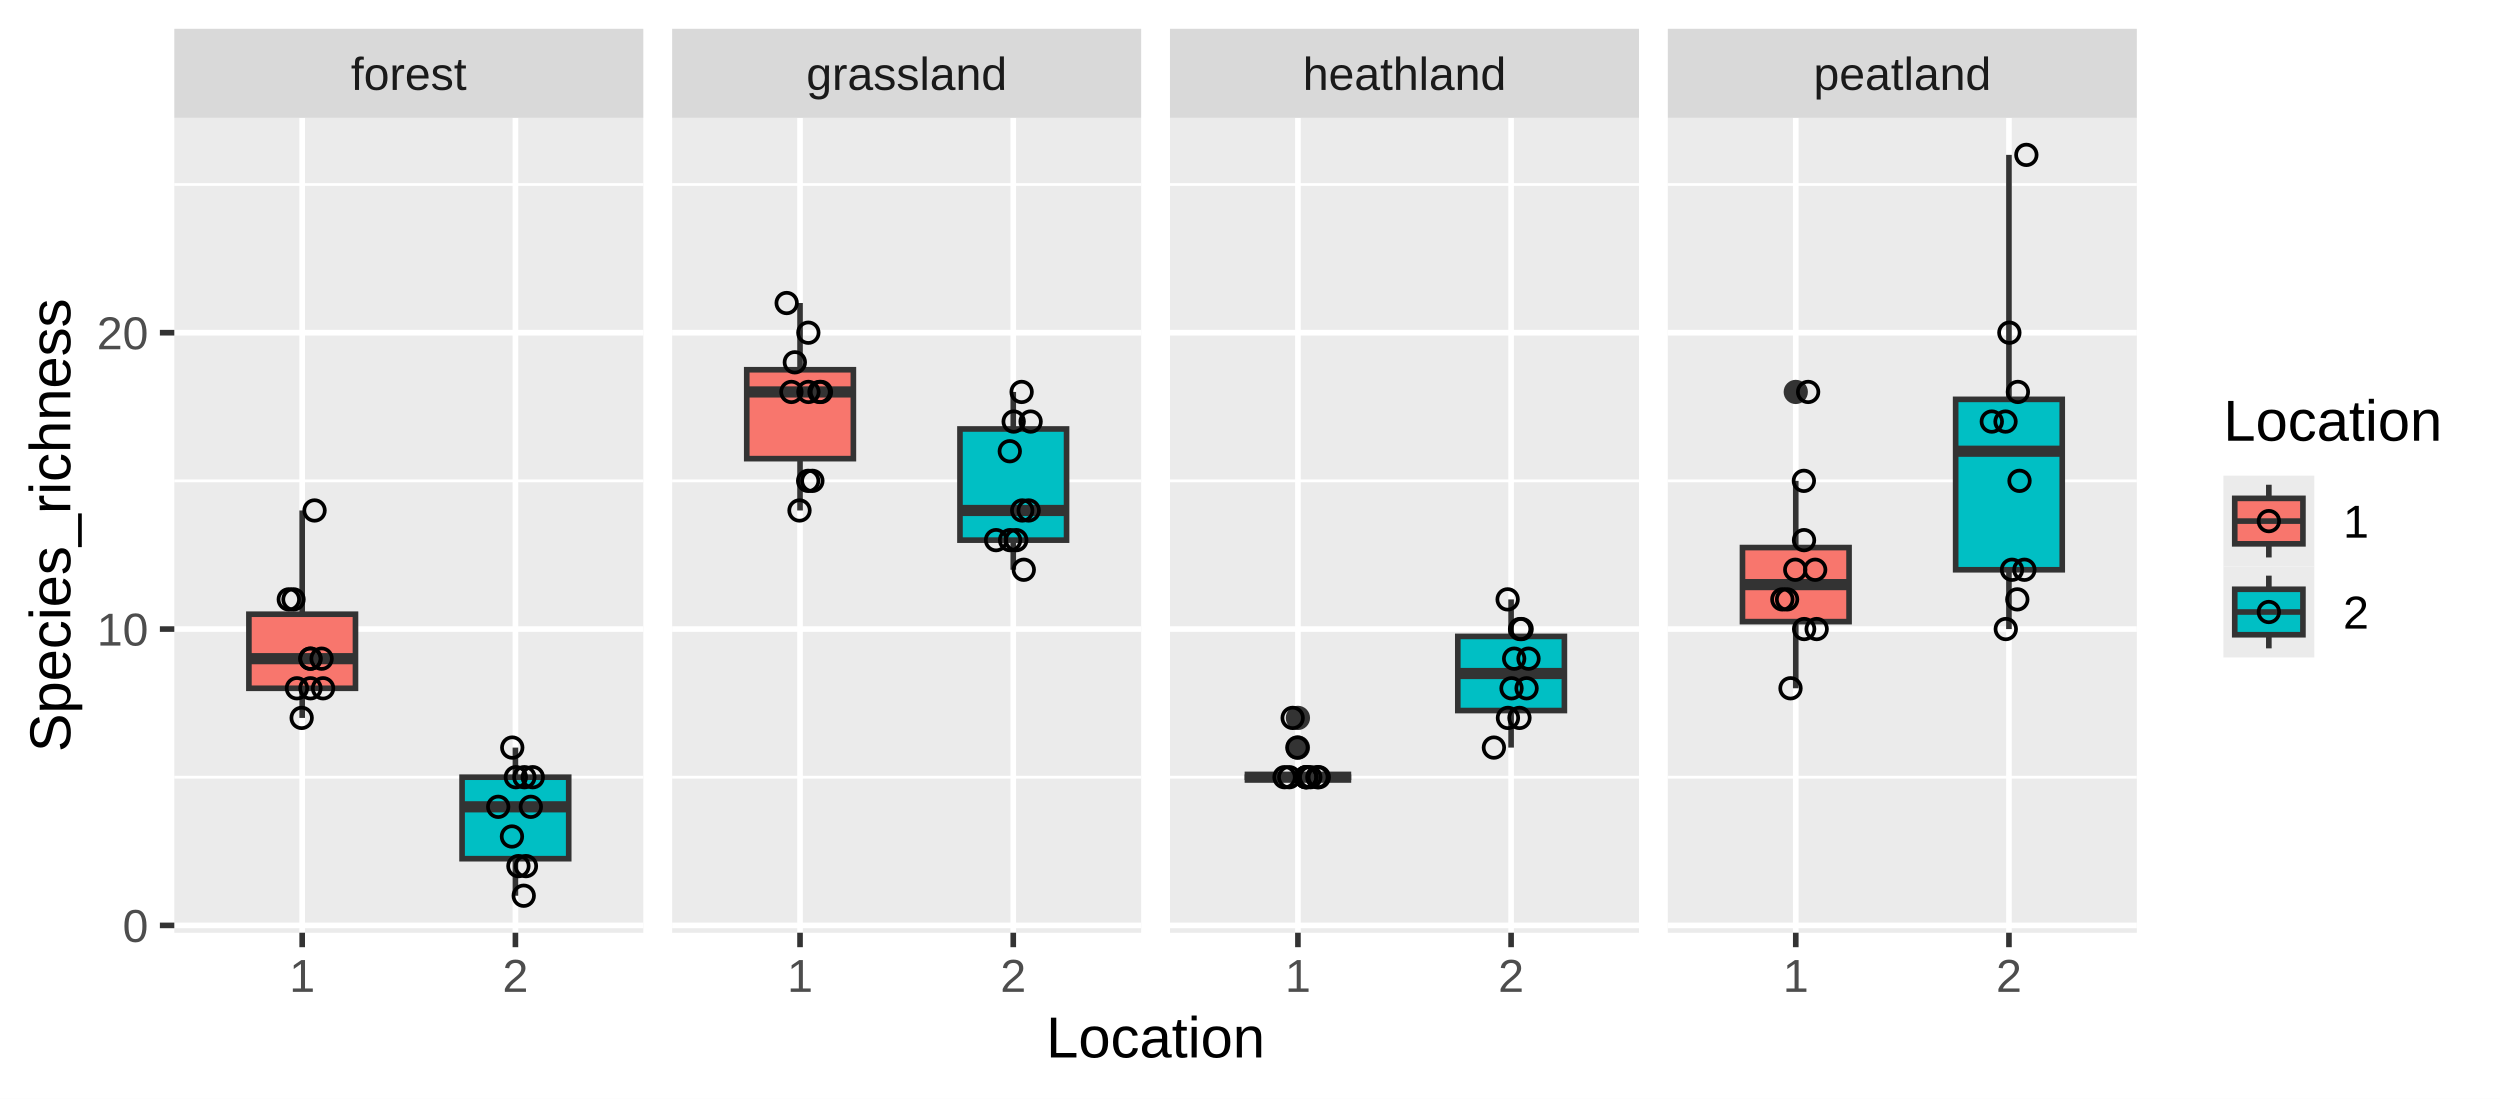
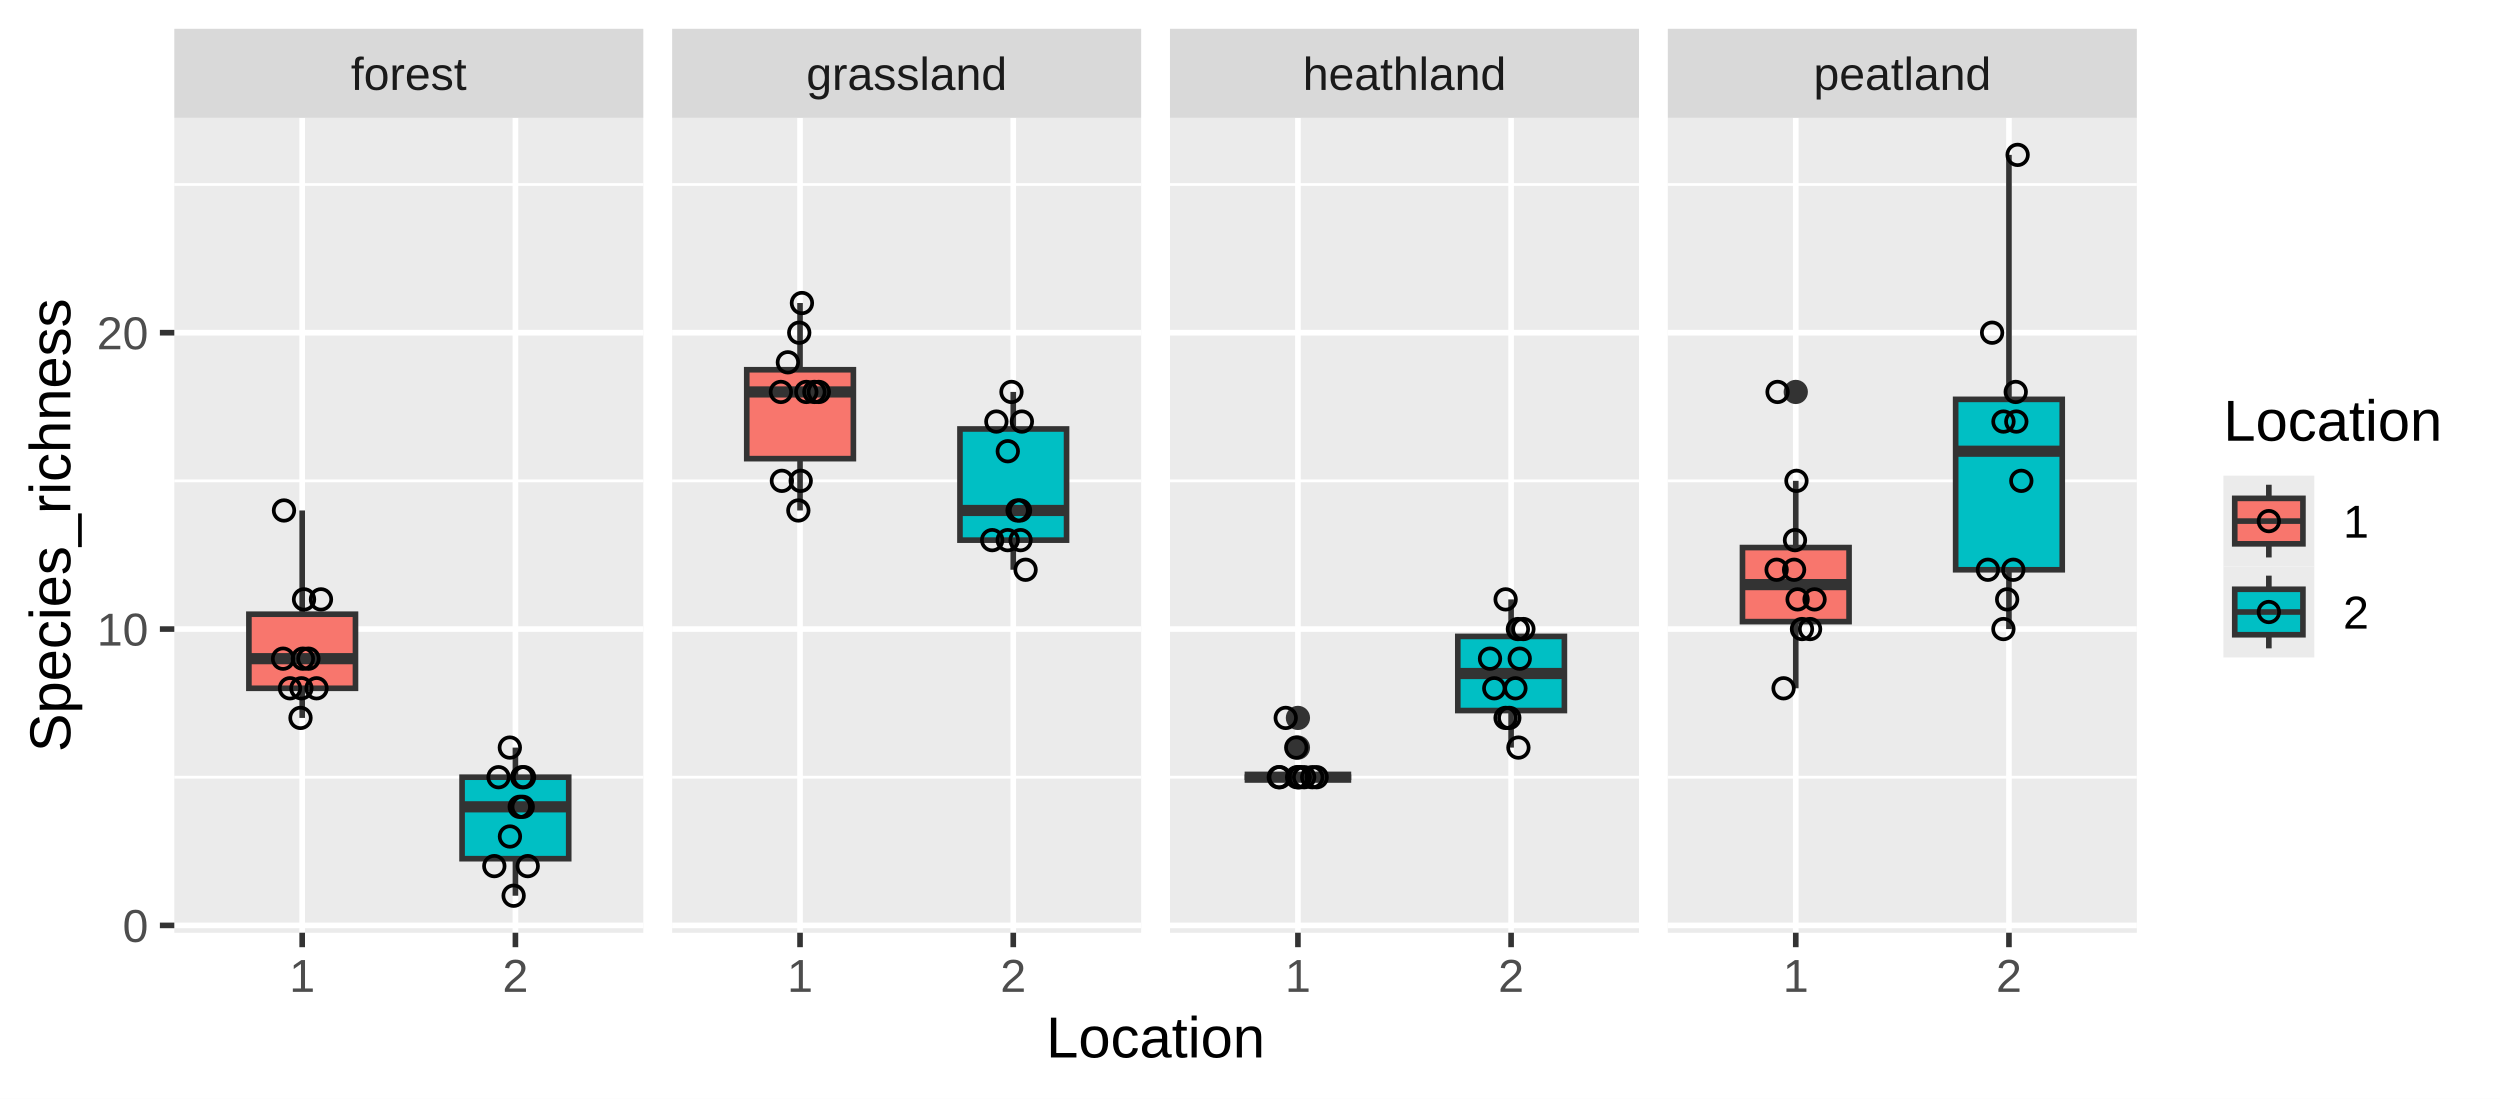
<svg xmlns="http://www.w3.org/2000/svg" width="475.20pt" height="208.80pt" viewBox="0 0 475.20 208.80">
  <g class="svglite">
    <defs>
      <style type="text/css">
    .svglite line, .svglite polyline, .svglite polygon, .svglite path, .svglite rect, .svglite circle {
      fill: none;
      stroke: #000000;
      stroke-linecap: round;
      stroke-linejoin: round;
      stroke-miterlimit: 10.00;
    }
    .svglite text {
      white-space: pre;
    }
    .svglite g.glyphgroup path {
      fill: inherit;
      stroke: none;
    }
  </style>
    </defs>
    <rect width="100%" height="100%" style="stroke: none; fill: #FFFFFF;" />
    <defs>
      <clipPath id="cpMC4wMHw0NzUuMjB8MC4wMHwyMDguODA=">
        <rect x="0.00" y="0.00" width="475.20" height="208.80" />
      </clipPath>
    </defs>
    <g clip-path="url(#cpMC4wMHw0NzUuMjB8MC4wMHwyMDguODA=)">
      <rect x="0" y="0.00" width="475.20" height="208.80" style="stroke-width: 1.07; stroke: #FFFFFF; fill: #FFFFFF;" />
    </g>
    <defs>
      <clipPath id="cpMzMuMTN8MTIyLjI4fDIyLjQwfDE3Ny4zMA==">
        <rect x="33.13" y="22.40" width="89.15" height="154.91" />
      </clipPath>
    </defs>
    <g clip-path="url(#cpMzMuMTN8MTIyLjI4fDIyLjQwfDE3Ny4zMA==)">
      <rect x="33.13" y="22.40" width="89.15" height="154.91" style="stroke-width: 1.07; stroke: none; fill: #EBEBEB;" />
      <polyline points="33.13,147.73 122.28,147.73 " style="stroke-width: 0.53; stroke: #FFFFFF; stroke-linecap: butt;" />
      <polyline points="33.13,91.40 122.28,91.40 " style="stroke-width: 0.53; stroke: #FFFFFF; stroke-linecap: butt;" />
      <polyline points="33.13,35.07 122.28,35.07 " style="stroke-width: 0.53; stroke: #FFFFFF; stroke-linecap: butt;" />
      <polyline points="33.13,175.90 122.28,175.90 " style="stroke-width: 1.07; stroke: #FFFFFF; stroke-linecap: butt;" />
      <polyline points="33.13,119.57 122.28,119.57 " style="stroke-width: 1.07; stroke: #FFFFFF; stroke-linecap: butt;" />
      <polyline points="33.13,63.24 122.28,63.24 " style="stroke-width: 1.07; stroke: #FFFFFF; stroke-linecap: butt;" />
      <polyline points="57.44,177.30 57.44,22.40 " style="stroke-width: 1.07; stroke: #FFFFFF; stroke-linecap: butt;" />
      <polyline points="97.97,177.30 97.97,22.40 " style="stroke-width: 1.07; stroke: #FFFFFF; stroke-linecap: butt;" />
      <line x1="57.44" y1="116.75" x2="57.44" y2="97.03" style="stroke-width: 1.07; stroke: #333333; stroke-linecap: butt;" />
      <line x1="57.44" y1="130.83" x2="57.44" y2="136.46" style="stroke-width: 1.07; stroke: #333333; stroke-linecap: butt;" />
      <polygon points="47.31,116.75 47.31,130.83 67.57,130.83 67.57,116.75 47.31,116.75 " style="stroke-width: 1.07; stroke: #333333; stroke-linecap: butt; stroke-linejoin: miter; fill: #F8766D;" />
      <line x1="47.31" y1="125.20" x2="67.57" y2="125.20" style="stroke-width: 2.13; stroke: #333333; stroke-linecap: butt; stroke-linejoin: miter;" />
      <line x1="97.97" y1="147.73" x2="97.97" y2="142.10" style="stroke-width: 1.07; stroke: #333333; stroke-linecap: butt;" />
      <line x1="97.97" y1="163.22" x2="97.97" y2="170.26" style="stroke-width: 1.07; stroke: #333333; stroke-linecap: butt;" />
      <polygon points="87.83,147.73 87.83,163.22 108.10,163.22 108.10,147.73 87.83,147.73 " style="stroke-width: 1.07; stroke: #333333; stroke-linecap: butt; stroke-linejoin: miter; fill: #00BFC4;" />
      <line x1="87.83" y1="153.36" x2="108.10" y2="153.36" style="stroke-width: 2.13; stroke: #333333; stroke-linecap: butt; stroke-linejoin: miter;" />
-       <circle cx="55.79" cy="113.93" r="1.95" style="stroke-width: 0.71;" />
-       <circle cx="59.03" cy="125.20" r="1.95" style="stroke-width: 0.71;" />
-       <circle cx="54.89" cy="113.93" r="1.95" style="stroke-width: 0.71;" />
-       <circle cx="59.79" cy="97.03" r="1.95" style="stroke-width: 0.71;" />
-       <circle cx="58.98" cy="125.20" r="1.95" style="stroke-width: 0.71;" />
-       <circle cx="56.44" cy="130.83" r="1.95" style="stroke-width: 0.71;" />
-       <circle cx="59.01" cy="130.83" r="1.95" style="stroke-width: 0.71;" />
-       <circle cx="61.13" cy="125.20" r="1.95" style="stroke-width: 0.71;" />
-       <circle cx="57.34" cy="136.46" r="1.95" style="stroke-width: 0.71;" />
-       <circle cx="61.41" cy="130.83" r="1.95" style="stroke-width: 0.71;" />
-       <circle cx="101.27" cy="147.73" r="1.95" style="stroke-width: 0.71;" />
-       <circle cx="99.67" cy="147.73" r="1.95" style="stroke-width: 0.71;" />
-       <circle cx="100.90" cy="153.36" r="1.95" style="stroke-width: 0.71;" />
-       <circle cx="98.05" cy="147.73" r="1.95" style="stroke-width: 0.71;" />
-       <circle cx="99.55" cy="170.26" r="1.95" style="stroke-width: 0.71;" />
-       <circle cx="97.31" cy="159.00" r="1.95" style="stroke-width: 0.71;" />
-       <circle cx="99.97" cy="164.63" r="1.95" style="stroke-width: 0.71;" />
-       <circle cx="98.54" cy="164.63" r="1.95" style="stroke-width: 0.71;" />
-       <circle cx="97.37" cy="142.10" r="1.95" style="stroke-width: 0.71;" />
-       <circle cx="94.70" cy="153.36" r="1.95" style="stroke-width: 0.71;" />
+       <circle cx="61.01" cy="113.93" r="1.95" style="stroke-width: 0.71;" />
+       <circle cx="58.63" cy="125.20" r="1.95" style="stroke-width: 0.71;" />
+       <circle cx="57.79" cy="113.93" r="1.95" style="stroke-width: 0.71;" />
+       <circle cx="53.98" cy="97.03" r="1.95" style="stroke-width: 0.71;" />
+       <circle cx="57.57" cy="125.20" r="1.95" style="stroke-width: 0.71;" />
+       <circle cx="55.12" cy="130.83" r="1.95" style="stroke-width: 0.71;" />
+       <circle cx="57.29" cy="130.83" r="1.95" style="stroke-width: 0.71;" />
+       <circle cx="53.80" cy="125.20" r="1.95" style="stroke-width: 0.71;" />
+       <circle cx="57.12" cy="136.46" r="1.95" style="stroke-width: 0.71;" />
+       <circle cx="60.17" cy="130.83" r="1.95" style="stroke-width: 0.71;" />
+       <circle cx="99.61" cy="147.73" r="1.95" style="stroke-width: 0.71;" />
+       <circle cx="99.25" cy="147.73" r="1.95" style="stroke-width: 0.71;" />
+       <circle cx="98.79" cy="153.36" r="1.95" style="stroke-width: 0.71;" />
+       <circle cx="94.76" cy="147.73" r="1.95" style="stroke-width: 0.71;" />
+       <circle cx="97.63" cy="170.26" r="1.95" style="stroke-width: 0.71;" />
+       <circle cx="96.93" cy="159.00" r="1.95" style="stroke-width: 0.71;" />
+       <circle cx="100.31" cy="164.63" r="1.95" style="stroke-width: 0.71;" />
+       <circle cx="93.96" cy="164.63" r="1.95" style="stroke-width: 0.71;" />
+       <circle cx="96.91" cy="142.10" r="1.95" style="stroke-width: 0.71;" />
+       <circle cx="99.36" cy="153.36" r="1.95" style="stroke-width: 0.71;" />
    </g>
    <g clip-path="url(#cpMC4wMHw0NzUuMjB8MC4wMHwyMDguODA=)">
</g>
    <defs>
      <clipPath id="cpMTI3Ljc2fDIxNi45MXwyMi40MHwxNzcuMzA=">
        <rect x="127.76" y="22.40" width="89.15" height="154.91" />
      </clipPath>
    </defs>
    <g clip-path="url(#cpMTI3Ljc2fDIxNi45MXwyMi40MHwxNzcuMzA=)">
      <rect x="127.76" y="22.40" width="89.15" height="154.91" style="stroke-width: 1.07; stroke: none; fill: #EBEBEB;" />
      <polyline points="127.76,147.73 216.91,147.73 " style="stroke-width: 0.53; stroke: #FFFFFF; stroke-linecap: butt;" />
      <polyline points="127.76,91.40 216.91,91.40 " style="stroke-width: 0.53; stroke: #FFFFFF; stroke-linecap: butt;" />
      <polyline points="127.76,35.07 216.91,35.07 " style="stroke-width: 0.53; stroke: #FFFFFF; stroke-linecap: butt;" />
      <polyline points="127.76,175.90 216.91,175.90 " style="stroke-width: 1.07; stroke: #FFFFFF; stroke-linecap: butt;" />
      <polyline points="127.76,119.57 216.91,119.57 " style="stroke-width: 1.07; stroke: #FFFFFF; stroke-linecap: butt;" />
      <polyline points="127.76,63.24 216.91,63.24 " style="stroke-width: 1.07; stroke: #FFFFFF; stroke-linecap: butt;" />
      <polyline points="152.07,177.30 152.07,22.40 " style="stroke-width: 1.07; stroke: #FFFFFF; stroke-linecap: butt;" />
      <polyline points="192.60,177.30 192.60,22.40 " style="stroke-width: 1.07; stroke: #FFFFFF; stroke-linecap: butt;" />
      <line x1="152.07" y1="70.28" x2="152.07" y2="57.60" style="stroke-width: 1.07; stroke: #333333; stroke-linecap: butt;" />
      <line x1="152.07" y1="87.18" x2="152.07" y2="97.03" style="stroke-width: 1.07; stroke: #333333; stroke-linecap: butt;" />
      <polygon points="141.94,70.28 141.94,87.18 162.21,87.18 162.21,70.28 141.94,70.28 " style="stroke-width: 1.07; stroke: #333333; stroke-linecap: butt; stroke-linejoin: miter; fill: #F8766D;" />
      <line x1="141.94" y1="74.50" x2="162.21" y2="74.50" style="stroke-width: 2.13; stroke: #333333; stroke-linecap: butt; stroke-linejoin: miter;" />
      <line x1="192.60" y1="81.54" x2="192.60" y2="74.50" style="stroke-width: 1.07; stroke: #333333; stroke-linecap: butt;" />
      <line x1="192.60" y1="102.67" x2="192.60" y2="108.30" style="stroke-width: 1.07; stroke: #333333; stroke-linecap: butt;" />
      <polygon points="182.47,81.54 182.47,102.67 202.73,102.67 202.73,81.54 182.47,81.54 " style="stroke-width: 1.07; stroke: #333333; stroke-linecap: butt; stroke-linejoin: miter; fill: #00BFC4;" />
      <line x1="182.47" y1="97.03" x2="202.73" y2="97.03" style="stroke-width: 2.13; stroke: #333333; stroke-linecap: butt; stroke-linejoin: miter;" />
-       <circle cx="150.43" cy="74.50" r="1.95" style="stroke-width: 0.71;" />
-       <circle cx="153.66" cy="74.50" r="1.95" style="stroke-width: 0.71;" />
-       <circle cx="149.53" cy="57.60" r="1.95" style="stroke-width: 0.71;" />
-       <circle cx="154.42" cy="91.40" r="1.95" style="stroke-width: 0.71;" />
-       <circle cx="153.61" cy="91.40" r="1.95" style="stroke-width: 0.71;" />
-       <circle cx="151.08" cy="68.87" r="1.95" style="stroke-width: 0.71;" />
-       <circle cx="153.65" cy="63.24" r="1.95" style="stroke-width: 0.71;" />
-       <circle cx="155.77" cy="74.50" r="1.95" style="stroke-width: 0.71;" />
-       <circle cx="151.97" cy="97.03" r="1.95" style="stroke-width: 0.71;" />
-       <circle cx="156.05" cy="74.50" r="1.95" style="stroke-width: 0.71;" />
-       <circle cx="195.90" cy="80.13" r="1.95" style="stroke-width: 0.71;" />
-       <circle cx="194.30" cy="97.03" r="1.95" style="stroke-width: 0.71;" />
-       <circle cx="195.53" cy="97.03" r="1.95" style="stroke-width: 0.71;" />
-       <circle cx="192.68" cy="80.13" r="1.95" style="stroke-width: 0.71;" />
-       <circle cx="194.19" cy="74.50" r="1.95" style="stroke-width: 0.71;" />
-       <circle cx="191.94" cy="85.77" r="1.95" style="stroke-width: 0.71;" />
-       <circle cx="194.60" cy="108.30" r="1.95" style="stroke-width: 0.71;" />
-       <circle cx="193.17" cy="102.67" r="1.95" style="stroke-width: 0.71;" />
-       <circle cx="192.00" cy="102.67" r="1.95" style="stroke-width: 0.71;" />
-       <circle cx="189.33" cy="102.67" r="1.95" style="stroke-width: 0.71;" />
+       <circle cx="155.64" cy="74.50" r="1.95" style="stroke-width: 0.71;" />
+       <circle cx="153.26" cy="74.50" r="1.95" style="stroke-width: 0.71;" />
+       <circle cx="152.43" cy="57.60" r="1.95" style="stroke-width: 0.71;" />
+       <circle cx="148.62" cy="91.40" r="1.95" style="stroke-width: 0.71;" />
+       <circle cx="152.20" cy="91.40" r="1.95" style="stroke-width: 0.71;" />
+       <circle cx="149.76" cy="68.87" r="1.95" style="stroke-width: 0.71;" />
+       <circle cx="151.92" cy="63.24" r="1.95" style="stroke-width: 0.71;" />
+       <circle cx="148.43" cy="74.50" r="1.95" style="stroke-width: 0.71;" />
+       <circle cx="151.75" cy="97.03" r="1.95" style="stroke-width: 0.71;" />
+       <circle cx="154.80" cy="74.50" r="1.95" style="stroke-width: 0.71;" />
+       <circle cx="194.24" cy="80.13" r="1.95" style="stroke-width: 0.71;" />
+       <circle cx="193.89" cy="97.03" r="1.95" style="stroke-width: 0.71;" />
+       <circle cx="193.42" cy="97.03" r="1.95" style="stroke-width: 0.71;" />
+       <circle cx="189.39" cy="80.13" r="1.95" style="stroke-width: 0.71;" />
+       <circle cx="192.26" cy="74.50" r="1.95" style="stroke-width: 0.71;" />
+       <circle cx="191.56" cy="85.77" r="1.95" style="stroke-width: 0.71;" />
+       <circle cx="194.94" cy="108.30" r="1.95" style="stroke-width: 0.71;" />
+       <circle cx="188.59" cy="102.67" r="1.95" style="stroke-width: 0.71;" />
+       <circle cx="191.55" cy="102.67" r="1.95" style="stroke-width: 0.71;" />
+       <circle cx="193.99" cy="102.67" r="1.95" style="stroke-width: 0.71;" />
    </g>
    <g clip-path="url(#cpMC4wMHw0NzUuMjB8MC4wMHwyMDguODA=)">
</g>
    <defs>
      <clipPath id="cpMjIyLjM5fDMxMS41NXwyMi40MHwxNzcuMzA=">
        <rect x="222.39" y="22.40" width="89.15" height="154.91" />
      </clipPath>
    </defs>
    <g clip-path="url(#cpMjIyLjM5fDMxMS41NXwyMi40MHwxNzcuMzA=)">
      <rect x="222.39" y="22.40" width="89.15" height="154.91" style="stroke-width: 1.07; stroke: none; fill: #EBEBEB;" />
      <polyline points="222.39,147.73 311.55,147.73 " style="stroke-width: 0.53; stroke: #FFFFFF; stroke-linecap: butt;" />
      <polyline points="222.39,91.40 311.55,91.40 " style="stroke-width: 0.53; stroke: #FFFFFF; stroke-linecap: butt;" />
      <polyline points="222.39,35.07 311.55,35.07 " style="stroke-width: 0.53; stroke: #FFFFFF; stroke-linecap: butt;" />
      <polyline points="222.39,175.90 311.55,175.90 " style="stroke-width: 1.07; stroke: #FFFFFF; stroke-linecap: butt;" />
      <polyline points="222.39,119.57 311.55,119.57 " style="stroke-width: 1.07; stroke: #FFFFFF; stroke-linecap: butt;" />
      <polyline points="222.39,63.24 311.55,63.24 " style="stroke-width: 1.07; stroke: #FFFFFF; stroke-linecap: butt;" />
      <polyline points="246.71,177.30 246.71,22.40 " style="stroke-width: 1.07; stroke: #FFFFFF; stroke-linecap: butt;" />
      <polyline points="287.23,177.30 287.23,22.40 " style="stroke-width: 1.07; stroke: #FFFFFF; stroke-linecap: butt;" />
      <circle cx="246.71" cy="136.46" r="1.95" style="stroke-width: 0.71; stroke: #333333; fill: #333333;" />
      <circle cx="246.71" cy="142.10" r="1.95" style="stroke-width: 0.71; stroke: #333333; fill: #333333;" />
      <line x1="246.71" y1="147.73" x2="246.71" y2="147.73" style="stroke-width: 1.07; stroke: #333333; stroke-linecap: butt;" />
      <line x1="246.71" y1="147.73" x2="246.71" y2="147.73" style="stroke-width: 1.07; stroke: #333333; stroke-linecap: butt;" />
      <polygon points="236.58,147.73 236.58,147.73 256.84,147.73 256.84,147.73 236.58,147.73 " style="stroke-width: 1.07; stroke: #333333; stroke-linecap: butt; stroke-linejoin: miter; fill: #F8766D;" />
      <line x1="236.58" y1="147.73" x2="256.84" y2="147.73" style="stroke-width: 2.13; stroke: #333333; stroke-linecap: butt; stroke-linejoin: miter;" />
      <line x1="287.23" y1="120.97" x2="287.23" y2="113.93" style="stroke-width: 1.07; stroke: #333333; stroke-linecap: butt;" />
      <line x1="287.23" y1="135.06" x2="287.23" y2="142.10" style="stroke-width: 1.07; stroke: #333333; stroke-linecap: butt;" />
      <polygon points="277.10,120.97 277.10,135.06 297.36,135.06 297.36,120.97 277.10,120.97 " style="stroke-width: 1.07; stroke: #333333; stroke-linecap: butt; stroke-linejoin: miter; fill: #00BFC4;" />
      <line x1="277.10" y1="128.02" x2="297.36" y2="128.02" style="stroke-width: 2.13; stroke: #333333; stroke-linecap: butt; stroke-linejoin: miter;" />
-       <circle cx="245.06" cy="147.73" r="1.95" style="stroke-width: 0.71;" />
-       <circle cx="248.29" cy="147.73" r="1.95" style="stroke-width: 0.71;" />
-       <circle cx="244.16" cy="147.73" r="1.95" style="stroke-width: 0.71;" />
-       <circle cx="249.06" cy="147.73" r="1.95" style="stroke-width: 0.71;" />
-       <circle cx="248.25" cy="147.73" r="1.95" style="stroke-width: 0.71;" />
-       <circle cx="245.71" cy="136.46" r="1.95" style="stroke-width: 0.71;" />
-       <circle cx="248.28" cy="147.73" r="1.95" style="stroke-width: 0.71;" />
-       <circle cx="250.40" cy="147.73" r="1.95" style="stroke-width: 0.71;" />
-       <circle cx="246.60" cy="142.10" r="1.95" style="stroke-width: 0.71;" />
-       <circle cx="250.68" cy="147.73" r="1.95" style="stroke-width: 0.71;" />
-       <circle cx="290.54" cy="125.20" r="1.95" style="stroke-width: 0.71;" />
-       <circle cx="288.93" cy="119.57" r="1.95" style="stroke-width: 0.71;" />
-       <circle cx="290.17" cy="130.83" r="1.95" style="stroke-width: 0.71;" />
-       <circle cx="287.31" cy="130.83" r="1.95" style="stroke-width: 0.71;" />
-       <circle cx="288.82" cy="136.46" r="1.95" style="stroke-width: 0.71;" />
-       <circle cx="286.57" cy="113.93" r="1.95" style="stroke-width: 0.71;" />
-       <circle cx="289.23" cy="119.57" r="1.95" style="stroke-width: 0.71;" />
-       <circle cx="287.81" cy="125.20" r="1.95" style="stroke-width: 0.71;" />
-       <circle cx="286.63" cy="136.46" r="1.95" style="stroke-width: 0.71;" />
-       <circle cx="283.96" cy="142.10" r="1.95" style="stroke-width: 0.71;" />
+       <circle cx="250.27" cy="147.73" r="1.95" style="stroke-width: 0.71;" />
+       <circle cx="247.89" cy="147.73" r="1.95" style="stroke-width: 0.71;" />
+       <circle cx="247.06" cy="147.73" r="1.95" style="stroke-width: 0.71;" />
+       <circle cx="243.25" cy="147.73" r="1.95" style="stroke-width: 0.71;" />
+       <circle cx="246.83" cy="147.73" r="1.95" style="stroke-width: 0.71;" />
+       <circle cx="244.39" cy="136.46" r="1.95" style="stroke-width: 0.71;" />
+       <circle cx="246.55" cy="147.73" r="1.95" style="stroke-width: 0.71;" />
+       <circle cx="243.07" cy="147.73" r="1.95" style="stroke-width: 0.71;" />
+       <circle cx="246.39" cy="142.10" r="1.95" style="stroke-width: 0.71;" />
+       <circle cx="249.43" cy="147.73" r="1.95" style="stroke-width: 0.71;" />
+       <circle cx="288.87" cy="125.20" r="1.95" style="stroke-width: 0.71;" />
+       <circle cx="288.52" cy="119.57" r="1.95" style="stroke-width: 0.71;" />
+       <circle cx="288.05" cy="130.83" r="1.95" style="stroke-width: 0.71;" />
+       <circle cx="284.03" cy="130.83" r="1.95" style="stroke-width: 0.71;" />
+       <circle cx="286.89" cy="136.46" r="1.95" style="stroke-width: 0.71;" />
+       <circle cx="286.19" cy="113.93" r="1.95" style="stroke-width: 0.71;" />
+       <circle cx="289.57" cy="119.57" r="1.95" style="stroke-width: 0.71;" />
+       <circle cx="283.22" cy="125.20" r="1.95" style="stroke-width: 0.71;" />
+       <circle cx="286.18" cy="136.46" r="1.95" style="stroke-width: 0.71;" />
+       <circle cx="288.62" cy="142.10" r="1.95" style="stroke-width: 0.71;" />
    </g>
    <g clip-path="url(#cpMC4wMHw0NzUuMjB8MC4wMHwyMDguODA=)">
</g>
    <defs>
      <clipPath id="cpMzE3LjAyfDQwNi4xOHwyMi40MHwxNzcuMzA=">
        <rect x="317.02" y="22.40" width="89.15" height="154.91" />
      </clipPath>
    </defs>
    <g clip-path="url(#cpMzE3LjAyfDQwNi4xOHwyMi40MHwxNzcuMzA=)">
      <rect x="317.02" y="22.40" width="89.15" height="154.91" style="stroke-width: 1.07; stroke: none; fill: #EBEBEB;" />
      <polyline points="317.02,147.73 406.18,147.73 " style="stroke-width: 0.53; stroke: #FFFFFF; stroke-linecap: butt;" />
      <polyline points="317.02,91.40 406.18,91.40 " style="stroke-width: 0.53; stroke: #FFFFFF; stroke-linecap: butt;" />
      <polyline points="317.02,35.07 406.18,35.07 " style="stroke-width: 0.53; stroke: #FFFFFF; stroke-linecap: butt;" />
      <polyline points="317.02,175.90 406.18,175.90 " style="stroke-width: 1.07; stroke: #FFFFFF; stroke-linecap: butt;" />
      <polyline points="317.02,119.57 406.18,119.57 " style="stroke-width: 1.07; stroke: #FFFFFF; stroke-linecap: butt;" />
      <polyline points="317.02,63.24 406.18,63.24 " style="stroke-width: 1.07; stroke: #FFFFFF; stroke-linecap: butt;" />
      <polyline points="341.34,177.30 341.34,22.40 " style="stroke-width: 1.07; stroke: #FFFFFF; stroke-linecap: butt;" />
      <polyline points="381.86,177.30 381.86,22.40 " style="stroke-width: 1.07; stroke: #FFFFFF; stroke-linecap: butt;" />
      <circle cx="341.34" cy="74.50" r="1.95" style="stroke-width: 0.71; stroke: #333333; fill: #333333;" />
      <line x1="341.34" y1="104.08" x2="341.34" y2="91.40" style="stroke-width: 1.07; stroke: #333333; stroke-linecap: butt;" />
      <line x1="341.34" y1="118.16" x2="341.34" y2="130.83" style="stroke-width: 1.07; stroke: #333333; stroke-linecap: butt;" />
      <polygon points="331.21,104.08 331.21,118.16 351.47,118.16 351.47,104.08 331.21,104.08 " style="stroke-width: 1.07; stroke: #333333; stroke-linecap: butt; stroke-linejoin: miter; fill: #F8766D;" />
      <line x1="331.21" y1="111.12" x2="351.47" y2="111.12" style="stroke-width: 2.13; stroke: #333333; stroke-linecap: butt; stroke-linejoin: miter;" />
      <line x1="381.86" y1="75.91" x2="381.86" y2="29.44" style="stroke-width: 1.07; stroke: #333333; stroke-linecap: butt;" />
      <line x1="381.86" y1="108.30" x2="381.86" y2="119.57" style="stroke-width: 1.07; stroke: #333333; stroke-linecap: butt;" />
      <polygon points="371.73,75.91 371.73,108.30 391.99,108.30 391.99,75.91 371.73,75.91 " style="stroke-width: 1.07; stroke: #333333; stroke-linecap: butt; stroke-linejoin: miter; fill: #00BFC4;" />
      <line x1="371.73" y1="85.77" x2="391.99" y2="85.77" style="stroke-width: 2.13; stroke: #333333; stroke-linecap: butt; stroke-linejoin: miter;" />
-       <circle cx="339.69" cy="113.93" r="1.95" style="stroke-width: 0.71;" />
-       <circle cx="342.93" cy="119.57" r="1.95" style="stroke-width: 0.71;" />
-       <circle cx="338.79" cy="113.93" r="1.95" style="stroke-width: 0.71;" />
-       <circle cx="343.69" cy="74.50" r="1.95" style="stroke-width: 0.71;" />
-       <circle cx="342.88" cy="91.40" r="1.95" style="stroke-width: 0.71;" />
-       <circle cx="340.34" cy="130.83" r="1.95" style="stroke-width: 0.71;" />
-       <circle cx="342.91" cy="102.67" r="1.95" style="stroke-width: 0.71;" />
-       <circle cx="345.03" cy="108.30" r="1.95" style="stroke-width: 0.71;" />
-       <circle cx="341.24" cy="108.30" r="1.95" style="stroke-width: 0.71;" />
-       <circle cx="345.31" cy="119.57" r="1.95" style="stroke-width: 0.71;" />
-       <circle cx="385.17" cy="29.44" r="1.95" style="stroke-width: 0.71;" />
-       <circle cx="383.56" cy="74.50" r="1.95" style="stroke-width: 0.71;" />
-       <circle cx="384.80" cy="108.30" r="1.95" style="stroke-width: 0.71;" />
-       <circle cx="381.94" cy="63.24" r="1.95" style="stroke-width: 0.71;" />
-       <circle cx="383.45" cy="113.93" r="1.95" style="stroke-width: 0.71;" />
-       <circle cx="381.21" cy="80.13" r="1.95" style="stroke-width: 0.71;" />
-       <circle cx="383.87" cy="91.40" r="1.95" style="stroke-width: 0.71;" />
-       <circle cx="382.44" cy="108.30" r="1.95" style="stroke-width: 0.71;" />
-       <circle cx="381.26" cy="119.57" r="1.95" style="stroke-width: 0.71;" />
-       <circle cx="378.60" cy="80.13" r="1.95" style="stroke-width: 0.71;" />
+       <circle cx="344.91" cy="113.93" r="1.95" style="stroke-width: 0.71;" />
+       <circle cx="342.52" cy="119.57" r="1.95" style="stroke-width: 0.71;" />
+       <circle cx="341.69" cy="113.93" r="1.95" style="stroke-width: 0.71;" />
+       <circle cx="337.88" cy="74.50" r="1.95" style="stroke-width: 0.71;" />
+       <circle cx="341.47" cy="91.40" r="1.95" style="stroke-width: 0.71;" />
+       <circle cx="339.02" cy="130.83" r="1.95" style="stroke-width: 0.71;" />
+       <circle cx="341.19" cy="102.67" r="1.95" style="stroke-width: 0.71;" />
+       <circle cx="337.70" cy="108.30" r="1.95" style="stroke-width: 0.71;" />
+       <circle cx="341.02" cy="108.30" r="1.95" style="stroke-width: 0.71;" />
+       <circle cx="344.06" cy="119.57" r="1.95" style="stroke-width: 0.71;" />
+       <circle cx="383.51" cy="29.44" r="1.95" style="stroke-width: 0.71;" />
+       <circle cx="383.15" cy="74.50" r="1.95" style="stroke-width: 0.71;" />
+       <circle cx="382.69" cy="108.30" r="1.95" style="stroke-width: 0.71;" />
+       <circle cx="378.66" cy="63.24" r="1.95" style="stroke-width: 0.71;" />
+       <circle cx="381.52" cy="113.93" r="1.95" style="stroke-width: 0.71;" />
+       <circle cx="380.82" cy="80.13" r="1.95" style="stroke-width: 0.71;" />
+       <circle cx="384.21" cy="91.40" r="1.95" style="stroke-width: 0.71;" />
+       <circle cx="377.86" cy="108.30" r="1.95" style="stroke-width: 0.71;" />
+       <circle cx="380.81" cy="119.57" r="1.95" style="stroke-width: 0.71;" />
+       <circle cx="383.26" cy="80.13" r="1.95" style="stroke-width: 0.71;" />
    </g>
    <g clip-path="url(#cpMC4wMHw0NzUuMjB8MC4wMHwyMDguODA=)">
</g>
    <defs>
      <clipPath id="cpMzMuMTN8MTIyLjI4fDUuNDh8MjIuNDA=">
        <rect x="33.13" y="5.48" width="89.15" height="16.92" />
      </clipPath>
    </defs>
    <g clip-path="url(#cpMzMuMTN8MTIyLjI4fDUuNDh8MjIuNDA=)">
      <rect x="33.13" y="5.48" width="89.15" height="16.92" style="stroke-width: 1.07; stroke: none; fill: #D9D9D9;" />
      <text x="77.70" y="17.09" text-anchor="middle" style="font-size: 8.80px;fill: #1A1A1A; font-family: &quot;Arial&quot;;" textLength="21.98px" lengthAdjust="spacingAndGlyphs">forest</text>
    </g>
    <g clip-path="url(#cpMC4wMHw0NzUuMjB8MC4wMHwyMDguODA=)">
</g>
    <defs>
      <clipPath id="cpMTI3Ljc2fDIxNi45MXw1LjQ4fDIyLjQw">
        <rect x="127.76" y="5.48" width="89.15" height="16.92" />
      </clipPath>
    </defs>
    <g clip-path="url(#cpMTI3Ljc2fDIxNi45MXw1LjQ4fDIyLjQw)">
      <rect x="127.76" y="5.48" width="89.15" height="16.92" style="stroke-width: 1.07; stroke: none; fill: #D9D9D9;" />
      <text x="172.34" y="17.09" text-anchor="middle" style="font-size: 8.80px;fill: #1A1A1A; font-family: &quot;Arial&quot;;" textLength="38.14px" lengthAdjust="spacingAndGlyphs">grassland</text>
    </g>
    <g clip-path="url(#cpMC4wMHw0NzUuMjB8MC4wMHwyMDguODA=)">
</g>
    <defs>
      <clipPath id="cpMjIyLjM5fDMxMS41NXw1LjQ4fDIyLjQw">
        <rect x="222.39" y="5.48" width="89.15" height="16.92" />
      </clipPath>
    </defs>
    <g clip-path="url(#cpMjIyLjM5fDMxMS41NXw1LjQ4fDIyLjQw)">
      <rect x="222.39" y="5.48" width="89.15" height="16.92" style="stroke-width: 1.07; stroke: none; fill: #D9D9D9;" />
      <text x="266.97" y="17.09" text-anchor="middle" style="font-size: 8.80px;fill: #1A1A1A; font-family: &quot;Arial&quot;;" textLength="38.62px" lengthAdjust="spacingAndGlyphs">heathland</text>
    </g>
    <g clip-path="url(#cpMC4wMHw0NzUuMjB8MC4wMHwyMDguODA=)">
</g>
    <defs>
      <clipPath id="cpMzE3LjAyfDQwNi4xOHw1LjQ4fDIyLjQw">
        <rect x="317.02" y="5.48" width="89.15" height="16.92" />
      </clipPath>
    </defs>
    <g clip-path="url(#cpMzE3LjAyfDQwNi4xOHw1LjQ4fDIyLjQw)">
      <rect x="317.02" y="5.48" width="89.15" height="16.92" style="stroke-width: 1.07; stroke: none; fill: #D9D9D9;" />
      <text x="361.60" y="17.09" text-anchor="middle" style="font-size: 8.80px;fill: #1A1A1A; font-family: &quot;Arial&quot;;" textLength="33.73px" lengthAdjust="spacingAndGlyphs">peatland</text>
    </g>
    <g clip-path="url(#cpMC4wMHw0NzUuMjB8MC4wMHwyMDguODA=)">
      <polyline points="57.44,180.04 57.44,177.30 " style="stroke-width: 1.07; stroke: #333333; stroke-linecap: butt;" />
      <polyline points="97.97,180.04 97.97,177.30 " style="stroke-width: 1.07; stroke: #333333; stroke-linecap: butt;" />
      <text x="57.44" y="188.54" text-anchor="middle" style="font-size: 8.80px;fill: #4D4D4D; font-family: &quot;Arial&quot;;" textLength="4.89px" lengthAdjust="spacingAndGlyphs">1</text>
      <text x="97.97" y="188.54" text-anchor="middle" style="font-size: 8.80px;fill: #4D4D4D; font-family: &quot;Arial&quot;;" textLength="4.89px" lengthAdjust="spacingAndGlyphs">2</text>
      <polyline points="152.07,180.04 152.07,177.30 " style="stroke-width: 1.07; stroke: #333333; stroke-linecap: butt;" />
      <polyline points="192.60,180.04 192.60,177.30 " style="stroke-width: 1.07; stroke: #333333; stroke-linecap: butt;" />
      <text x="152.07" y="188.54" text-anchor="middle" style="font-size: 8.80px;fill: #4D4D4D; font-family: &quot;Arial&quot;;" textLength="4.89px" lengthAdjust="spacingAndGlyphs">1</text>
      <text x="192.60" y="188.54" text-anchor="middle" style="font-size: 8.80px;fill: #4D4D4D; font-family: &quot;Arial&quot;;" textLength="4.89px" lengthAdjust="spacingAndGlyphs">2</text>
      <polyline points="246.71,180.04 246.71,177.30 " style="stroke-width: 1.07; stroke: #333333; stroke-linecap: butt;" />
      <polyline points="287.23,180.04 287.23,177.30 " style="stroke-width: 1.07; stroke: #333333; stroke-linecap: butt;" />
      <text x="246.71" y="188.54" text-anchor="middle" style="font-size: 8.80px;fill: #4D4D4D; font-family: &quot;Arial&quot;;" textLength="4.89px" lengthAdjust="spacingAndGlyphs">1</text>
      <text x="287.23" y="188.54" text-anchor="middle" style="font-size: 8.80px;fill: #4D4D4D; font-family: &quot;Arial&quot;;" textLength="4.89px" lengthAdjust="spacingAndGlyphs">2</text>
      <polyline points="341.34,180.04 341.34,177.30 " style="stroke-width: 1.07; stroke: #333333; stroke-linecap: butt;" />
      <polyline points="381.86,180.04 381.86,177.30 " style="stroke-width: 1.07; stroke: #333333; stroke-linecap: butt;" />
      <text x="341.34" y="188.54" text-anchor="middle" style="font-size: 8.80px;fill: #4D4D4D; font-family: &quot;Arial&quot;;" textLength="4.89px" lengthAdjust="spacingAndGlyphs">1</text>
      <text x="381.86" y="188.54" text-anchor="middle" style="font-size: 8.80px;fill: #4D4D4D; font-family: &quot;Arial&quot;;" textLength="4.89px" lengthAdjust="spacingAndGlyphs">2</text>
      <text x="28.20" y="179.05" text-anchor="end" style="font-size: 8.80px;fill: #4D4D4D; font-family: &quot;Arial&quot;;" textLength="4.89px" lengthAdjust="spacingAndGlyphs">0</text>
      <text x="28.20" y="122.72" text-anchor="end" style="font-size: 8.80px;fill: #4D4D4D; font-family: &quot;Arial&quot;;" textLength="9.78px" lengthAdjust="spacingAndGlyphs">10</text>
      <text x="28.20" y="66.39" text-anchor="end" style="font-size: 8.80px;fill: #4D4D4D; font-family: &quot;Arial&quot;;" textLength="9.78px" lengthAdjust="spacingAndGlyphs">20</text>
      <polyline points="30.39,175.90 33.13,175.90 " style="stroke-width: 1.07; stroke: #333333; stroke-linecap: butt;" />
      <polyline points="30.39,119.57 33.13,119.57 " style="stroke-width: 1.07; stroke: #333333; stroke-linecap: butt;" />
      <polyline points="30.39,63.24 33.13,63.24 " style="stroke-width: 1.07; stroke: #333333; stroke-linecap: butt;" />
      <text x="219.65" y="201.00" text-anchor="middle" style="font-size: 11.00px; font-family: &quot;Arial&quot;;" textLength="41.62px" lengthAdjust="spacingAndGlyphs">Location</text>
      <text transform="translate(13.36,99.85) rotate(-90)" text-anchor="middle" style="font-size: 11.00px; font-family: &quot;Arial&quot;;" textLength="86.25px" lengthAdjust="spacingAndGlyphs">Species_richness</text>
      <rect x="417.14" y="69.25" width="52.58" height="61.19" style="stroke-width: 1.07; stroke: none; fill: #FFFFFF;" />
      <text x="422.62" y="83.77" style="font-size: 11.00px; font-family: &quot;Arial&quot;;" textLength="41.62px" lengthAdjust="spacingAndGlyphs">Location</text>
      <rect x="422.62" y="90.41" width="17.28" height="17.28" style="stroke-width: 1.07; stroke: none; fill: #EBEBEB;" />
      <polyline points="431.26,105.96 431.26,103.37 " style="stroke-width: 1.07; stroke: #333333; stroke-linecap: butt; stroke-linejoin: miter;" />
      <polyline points="431.26,94.73 431.26,92.14 " style="stroke-width: 1.07; stroke: #333333; stroke-linecap: butt; stroke-linejoin: miter;" />
      <rect x="424.78" y="94.73" width="12.96" height="8.64" style="stroke-width: 1.07; stroke: #333333; stroke-linecap: butt; stroke-linejoin: miter; fill: #F8766D;" />
      <polyline points="424.78,99.05 437.74,99.05 " style="stroke-width: 1.07; stroke: #333333; stroke-linecap: butt; stroke-linejoin: miter;" />
      <polyline points="431.26,105.96 431.26,105.96 " style="stroke-width: 1.07; stroke: #333333; stroke-linecap: butt; stroke-linejoin: miter;" />
      <polyline points="431.26,92.14 431.26,92.14 " style="stroke-width: 1.07; stroke: #333333; stroke-linecap: butt; stroke-linejoin: miter;" />
      <circle cx="431.26" cy="99.05" r="1.95" style="stroke-width: 0.71;" />
      <rect x="422.62" y="107.69" width="17.28" height="17.28" style="stroke-width: 1.07; stroke: none; fill: #EBEBEB;" />
      <polyline points="431.26,123.24 431.26,120.65 " style="stroke-width: 1.07; stroke: #333333; stroke-linecap: butt; stroke-linejoin: miter;" />
      <polyline points="431.26,112.01 431.26,109.42 " style="stroke-width: 1.07; stroke: #333333; stroke-linecap: butt; stroke-linejoin: miter;" />
      <rect x="424.78" y="112.01" width="12.96" height="8.64" style="stroke-width: 1.07; stroke: #333333; stroke-linecap: butt; stroke-linejoin: miter; fill: #00BFC4;" />
      <polyline points="424.78,116.33 437.74,116.33 " style="stroke-width: 1.07; stroke: #333333; stroke-linecap: butt; stroke-linejoin: miter;" />
      <polyline points="431.26,123.24 431.26,123.24 " style="stroke-width: 1.07; stroke: #333333; stroke-linecap: butt; stroke-linejoin: miter;" />
      <polyline points="431.26,109.42 431.26,109.42 " style="stroke-width: 1.07; stroke: #333333; stroke-linecap: butt; stroke-linejoin: miter;" />
      <circle cx="431.26" cy="116.33" r="1.95" style="stroke-width: 0.71;" />
      <text x="445.38" y="102.20" style="font-size: 8.80px; font-family: &quot;Arial&quot;;" textLength="4.89px" lengthAdjust="spacingAndGlyphs">1</text>
      <text x="445.38" y="119.48" style="font-size: 8.80px; font-family: &quot;Arial&quot;;" textLength="4.89px" lengthAdjust="spacingAndGlyphs">2</text>
    </g>
  </g>
</svg>
